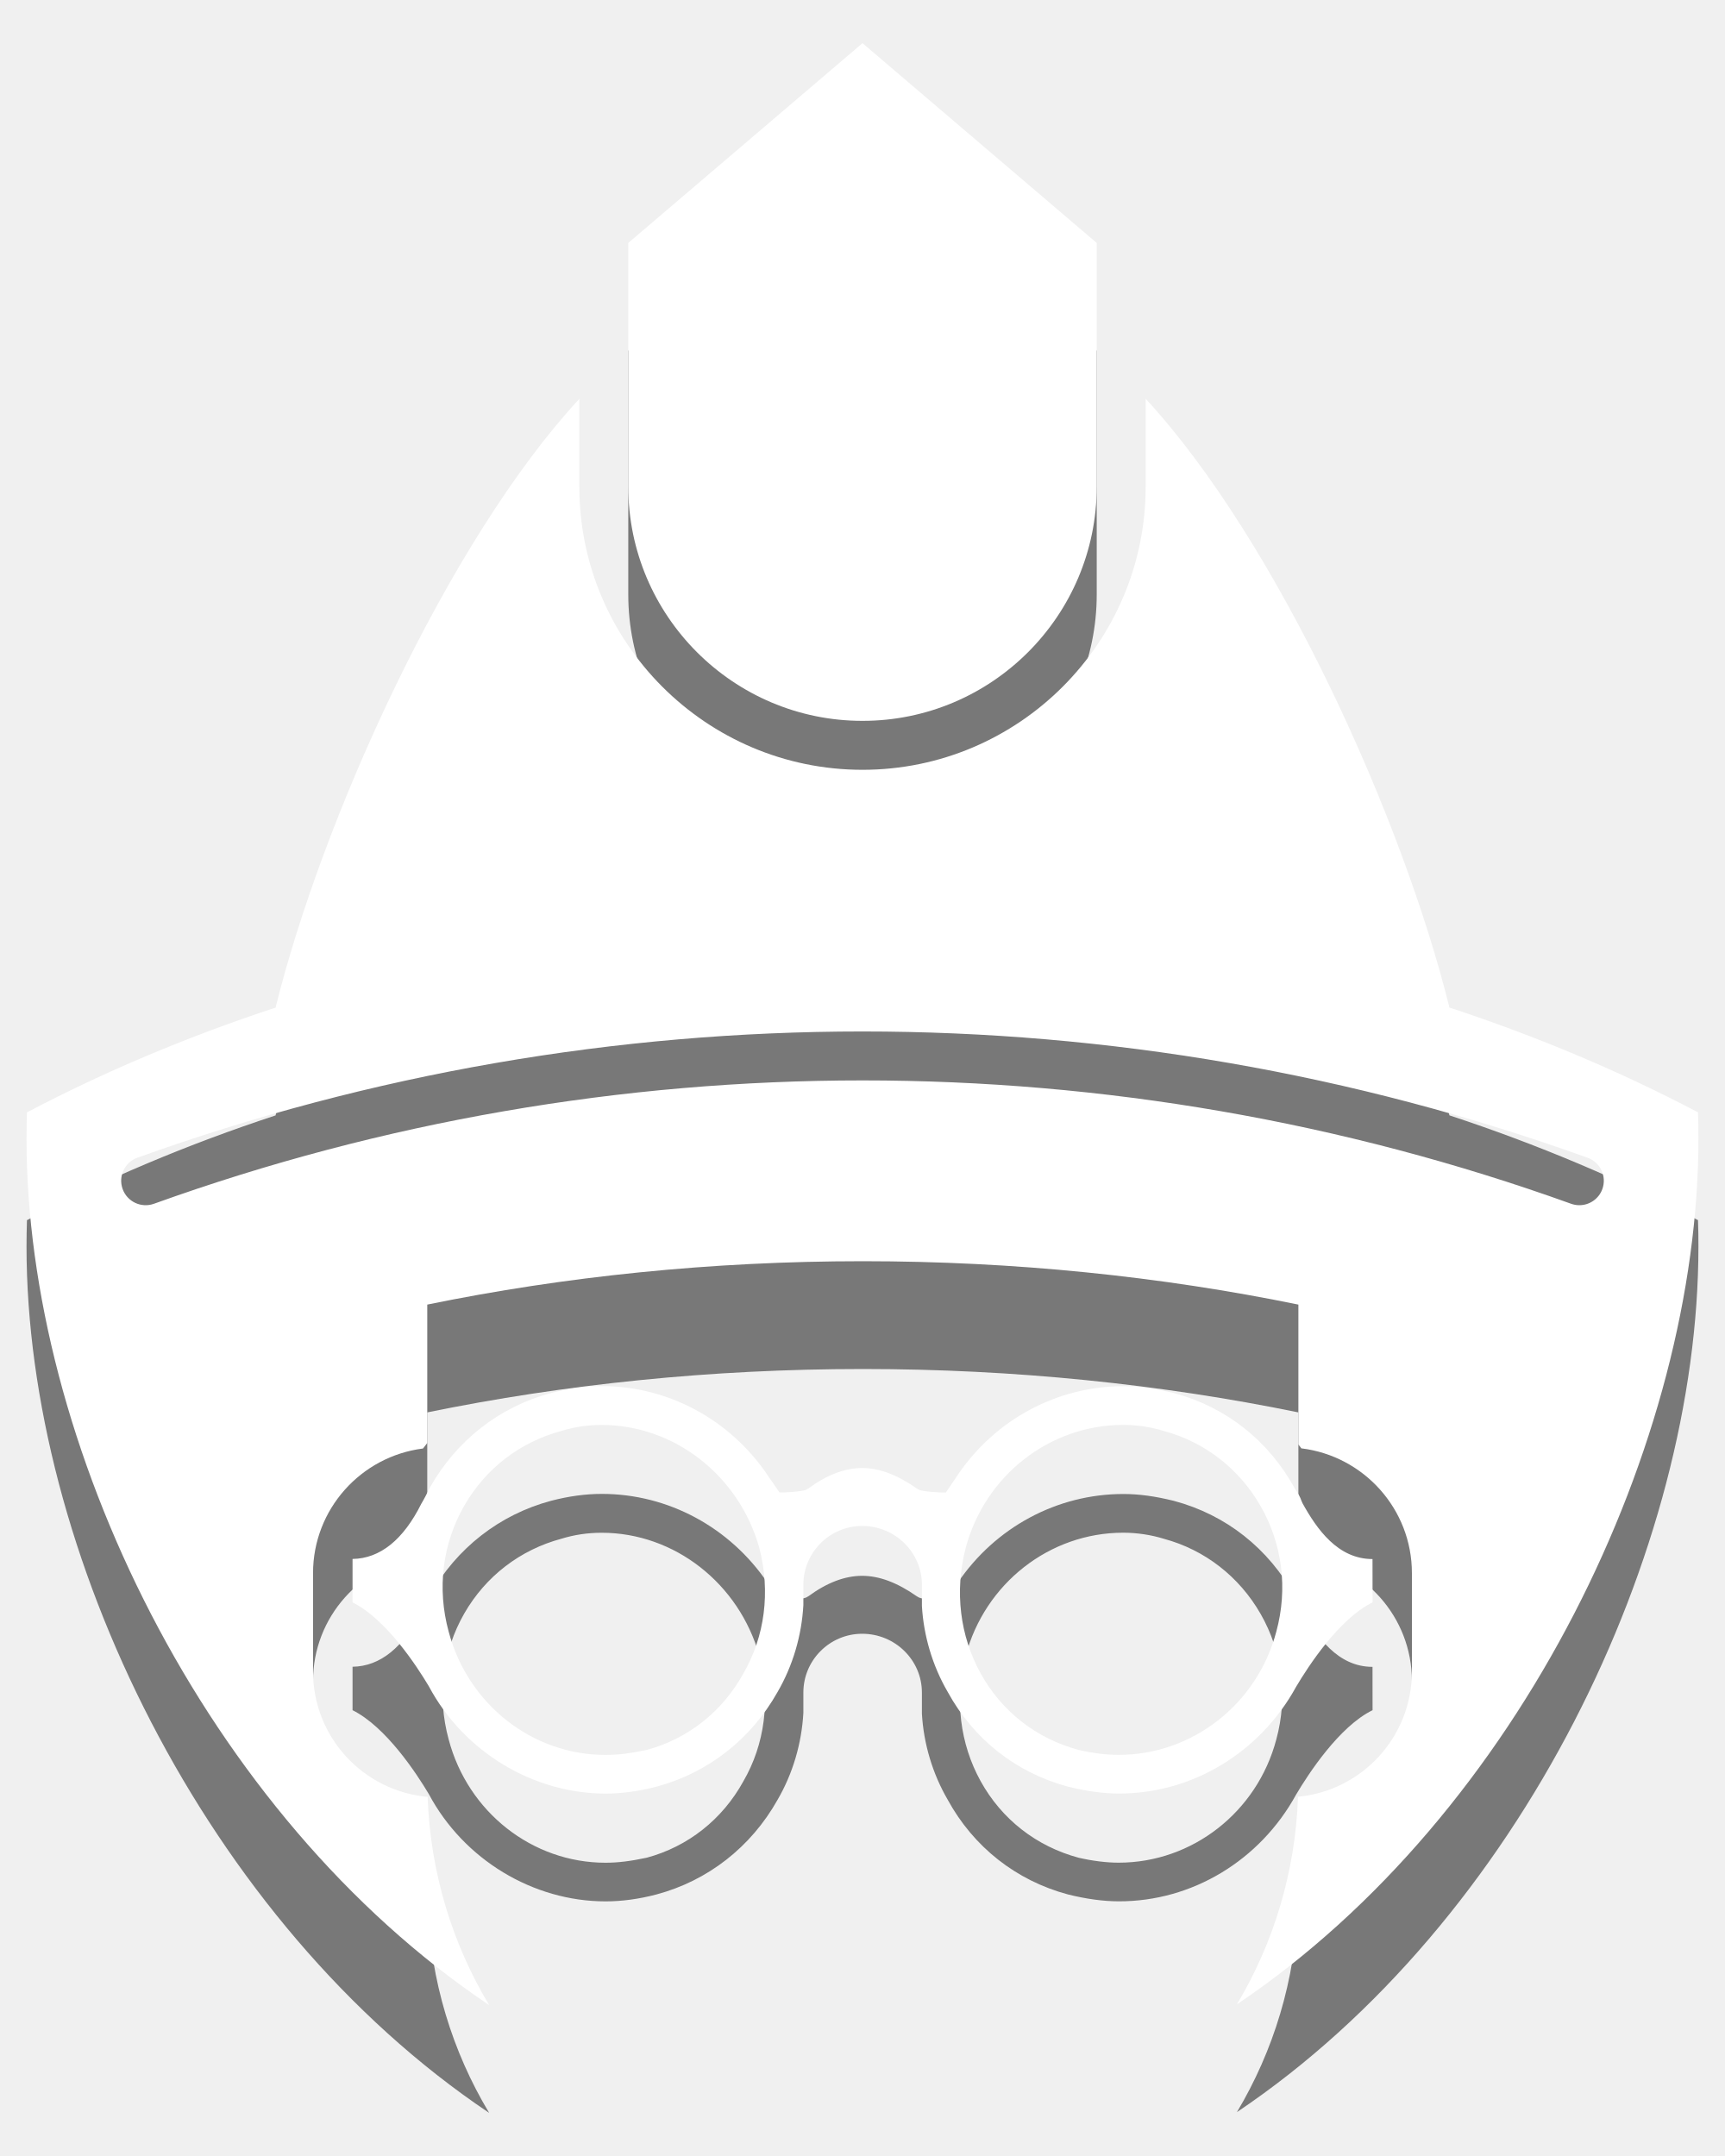
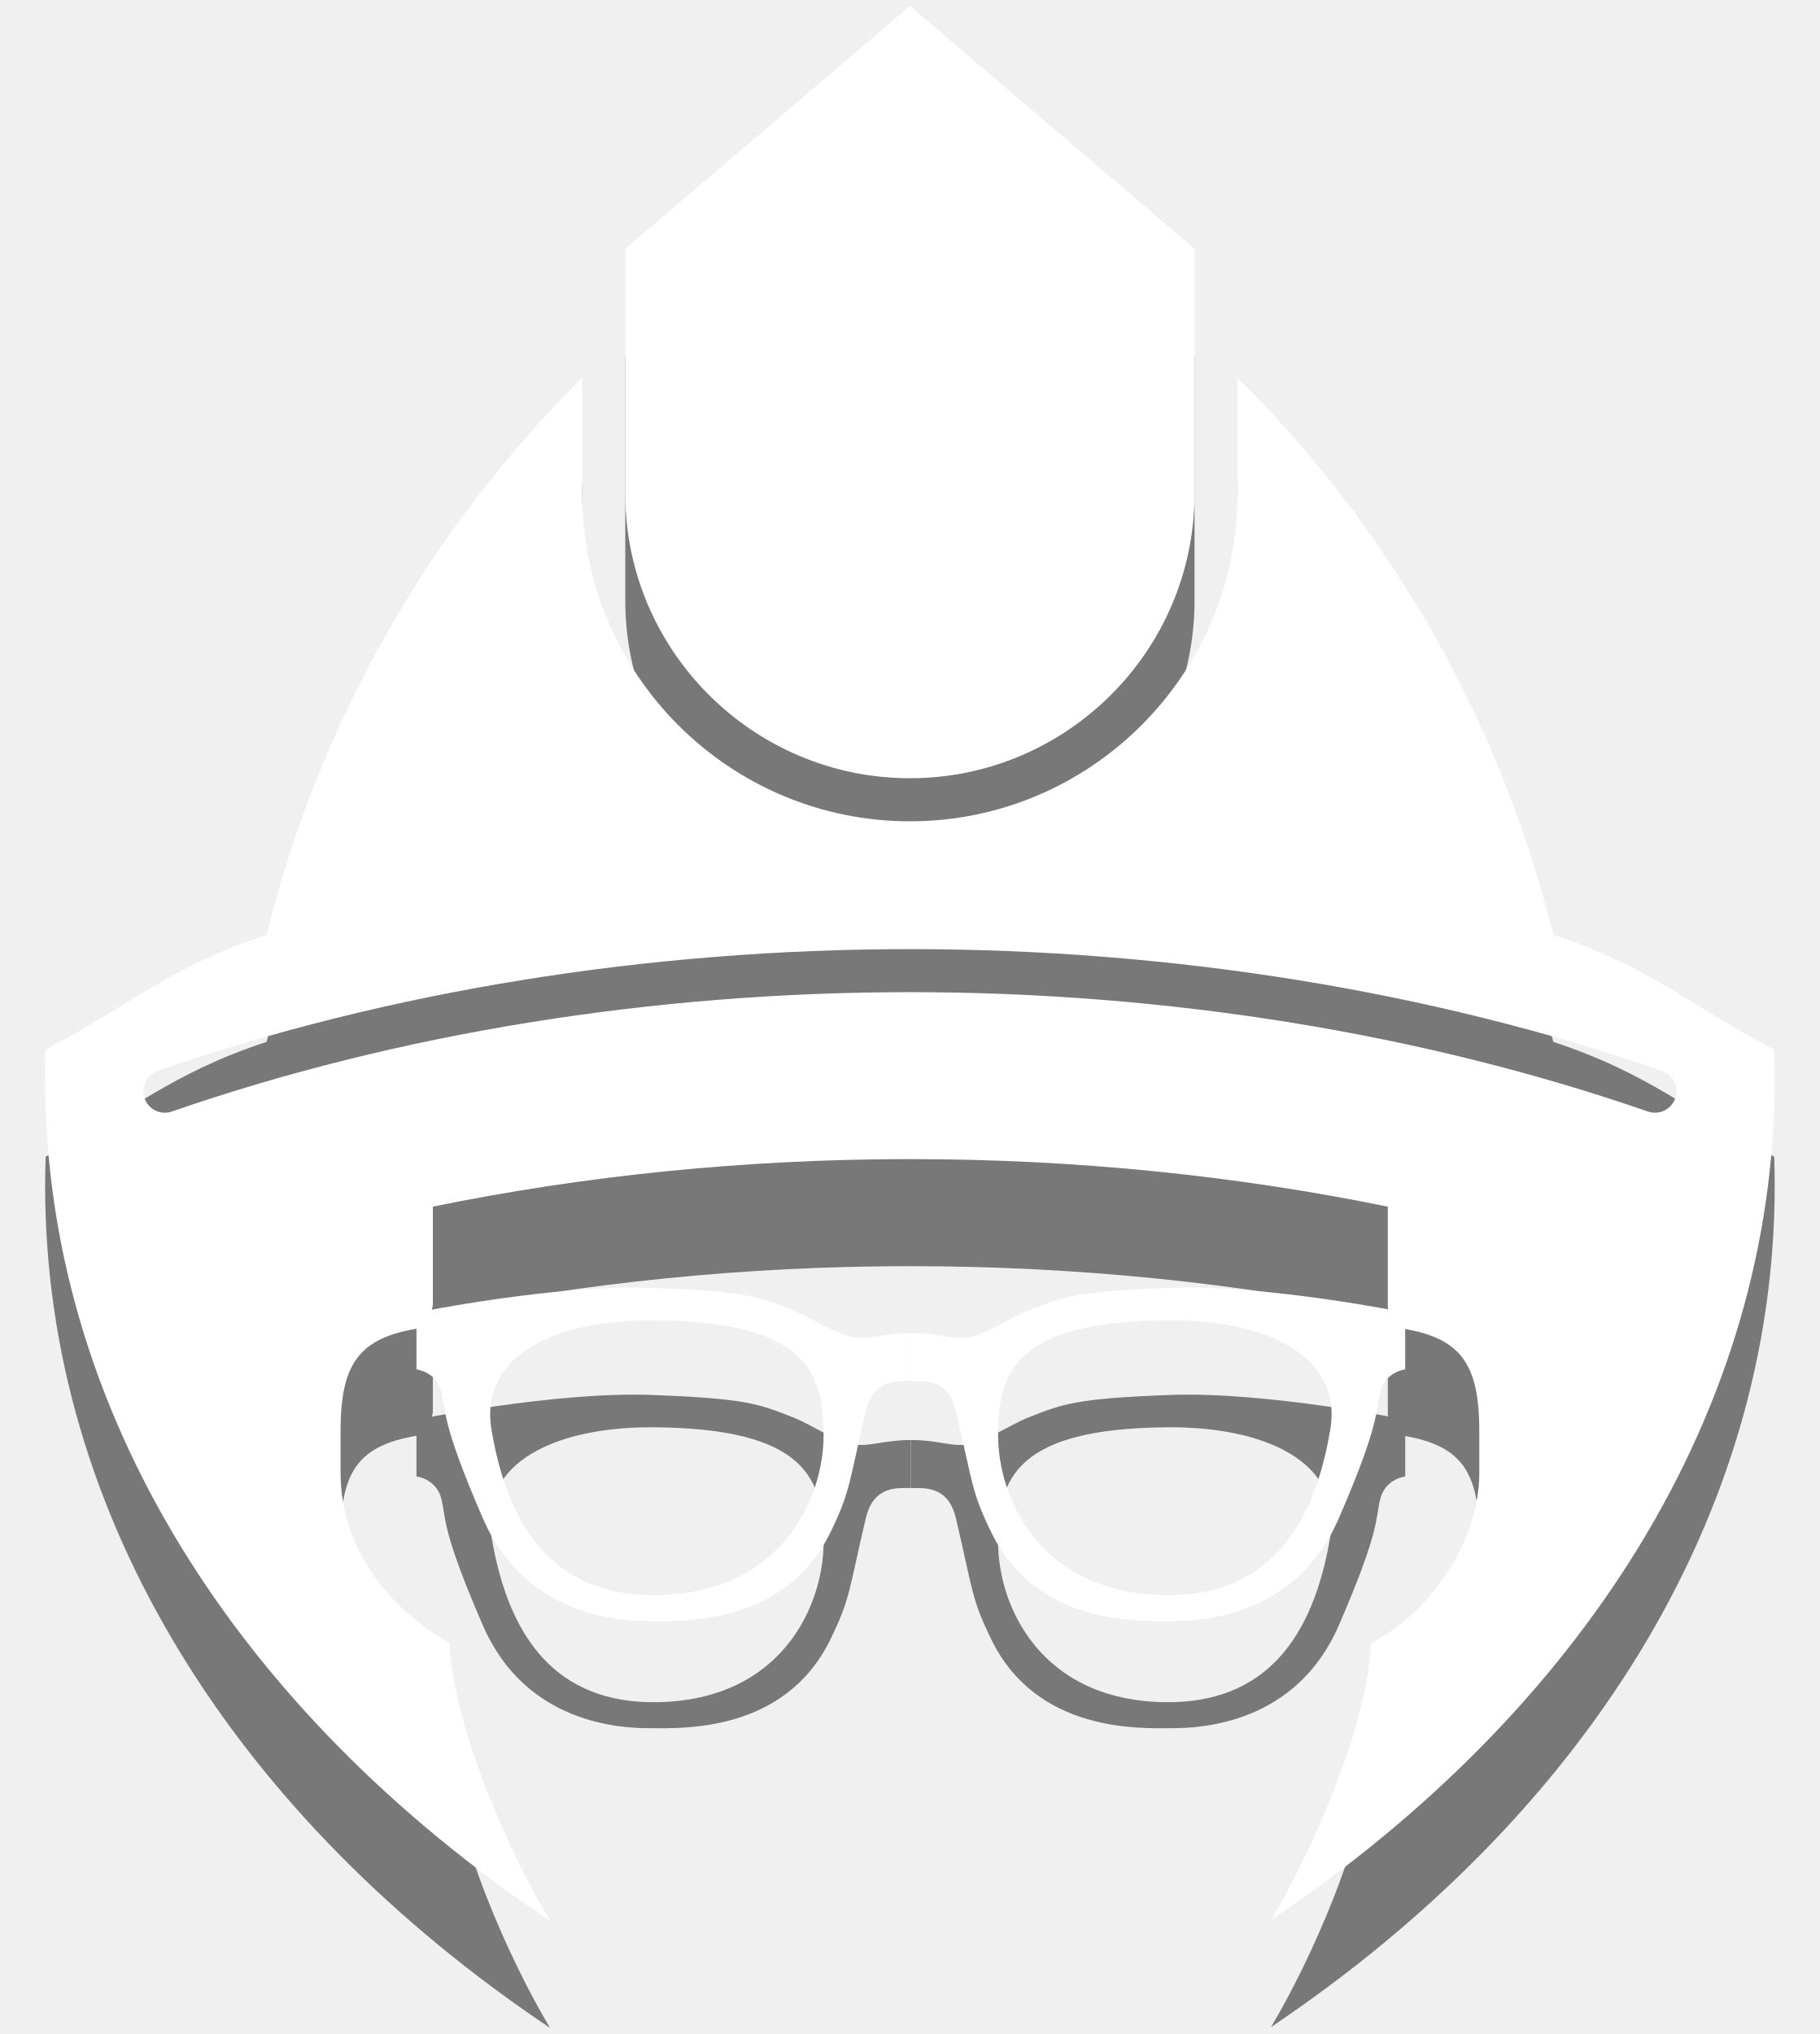
- <svg xmlns="http://www.w3.org/2000/svg" version="1.0" id="Layer_1" x="0px" y="0px" width="32px" height="40px" viewBox="0 0 32 40" enable-background="new 0 0 32 40" xml:space="preserve">
-   <g>
-     <path fill="none" d="M11.163,28.436c-0.26,0-0.508,0.037-0.748,0.111c-0.766,0.205-1.405,0.696-1.8,1.384   c-0.406,0.708-0.509,1.539-0.291,2.339c0.355,1.347,1.55,2.288,2.908,2.288c0.23,0,0.455-0.027,0.766-0.093   c0.766-0.206,1.403-0.71,1.792-1.416c0.4-0.69,0.506-1.515,0.298-2.329C13.713,29.375,12.511,28.436,11.163,28.436z" />
-     <path fill="none" d="M23.385,29.941c-0.397-0.692-1.035-1.188-1.791-1.392c-0.242-0.074-0.504-0.114-0.757-0.114   c-1.366,0-2.569,0.941-2.925,2.29c-0.204,0.8-0.105,1.624,0.279,2.319c0.39,0.707,1.034,1.211,1.821,1.422   c0.258,0.059,0.514,0.091,0.74,0.091c1.367,0,2.57-0.941,2.924-2.286C23.893,31.477,23.79,30.649,23.385,29.941z" />
-     <path opacity="0.5" d="M31.499,22.637c-1.436-0.756-2.98-1.407-4.611-1.944c-0.863-3.494-3.189-8.647-5.635-11.295v1.631   c0,2.897-2.357,5.253-5.253,5.253c-2.897,0-5.253-2.357-5.253-5.253V9.399c-2.446,2.648-4.771,7.801-5.635,11.295   c-1.631,0.537-3.176,1.188-4.612,1.944c-0.005,0.162-0.008,0.325-0.008,0.488c0,5.641,3.307,12.536,8.582,16.074   c-0.682-1.136-1.091-2.454-1.141-3.863c-1.191-0.106-2.126-1.106-2.126-2.325c0-0.323,0-1.5,0-1.824   c0-1.189,0.891-2.169,2.04-2.314c0.026-0.034,0.052-0.069,0.079-0.102v-2.568c2.547-0.522,5.262-0.805,8.08-0.805   c2.818,0,5.533,0.283,8.08,0.805v2.595c0.019,0.024,0.037,0.048,0.055,0.072c1.155,0.141,2.051,1.123,2.051,2.316   c0,0.324,0,1.501,0,1.824c0,1.215-0.927,2.212-2.113,2.324c-0.049,1.404-0.456,2.717-1.133,3.851   c5.263-3.537,8.561-10.426,8.561-16.06C31.508,22.962,31.505,22.799,31.499,22.637z M29.725,24.06   c-0.067,0.185-0.241,0.3-0.427,0.3c-0.051,0-0.103-0.009-0.154-0.027c-8.476-3.051-17.811-3.051-26.287,0   C2.62,24.418,2.36,24.296,2.275,24.06c-0.085-0.236,0.037-0.496,0.273-0.581c8.674-3.123,18.228-3.123,26.902,0   C29.687,23.564,29.81,23.824,29.725,24.06z" />
-     <path opacity="0.5" d="M16,15.374c2.396,0,4.345-1.949,4.345-4.345V6.507L16,2.801l-4.345,3.706v4.522   C11.655,13.425,13.604,15.374,16,15.374z" />
-     <path opacity="0.5" d="M24.044,33.294c0.227-0.383,0.8-1.264,1.418-1.565l-0.001-0.804c-0.643,0-1.031-0.553-1.298-1.035   l-0.019-0.043c-0.024-0.073-0.063-0.14-0.123-0.229c-0.488-0.893-1.281-1.515-2.242-1.772c-0.349-0.087-0.649-0.128-0.941-0.128   c-1.227,0-2.376,0.617-3.075,1.652c-0.009,0.016-0.019,0.029-0.027,0.041l-0.19,0.279c-0.08,0.004-0.415-0.014-0.496-0.05   l-0.042-0.024c-0.366-0.256-0.698-0.38-1.015-0.38c-0.319,0-0.653,0.127-0.992,0.376l-0.047,0.027   c-0.079,0.035-0.411,0.055-0.494,0.05l-0.165-0.24c-0.019-0.023-0.039-0.049-0.057-0.083c-0.7-1.033-1.848-1.65-3.073-1.65   c-0.301,0-0.618,0.043-0.942,0.128c-0.955,0.255-1.754,0.878-2.248,1.755c-0.054,0.108-0.106,0.211-0.158,0.297   c-0.333,0.669-0.766,1.02-1.277,1.027v0.806c0.624,0.31,1.192,1.182,1.415,1.556c0.647,1.214,1.932,1.991,3.279,1.991   c0.301,0,0.618-0.043,0.942-0.128c0.955-0.255,1.754-0.878,2.248-1.756c0.282-0.486,0.447-1.042,0.479-1.613l0-0.378   c0-0.601,0.49-1.09,1.091-1.09c0.611,0,1.108,0.489,1.108,1.09v0.393c0.032,0.556,0.197,1.112,0.478,1.595   c0.48,0.879,1.272,1.502,2.234,1.759c0.339,0.084,0.657,0.127,0.941,0.127C22.113,35.278,23.374,34.518,24.044,33.294z    M13.789,33.05c-0.389,0.706-1.027,1.21-1.792,1.416c-0.311,0.066-0.536,0.093-0.766,0.093c-1.357,0-2.553-0.941-2.908-2.288   c-0.219-0.8-0.115-1.632,0.291-2.339c0.396-0.688,1.035-1.179,1.8-1.384c0.24-0.074,0.488-0.111,0.748-0.111   c1.348,0,2.55,0.94,2.925,2.285C14.295,31.534,14.189,32.36,13.789,33.05z M20.752,34.558c-0.226,0-0.481-0.032-0.74-0.091   c-0.787-0.211-1.431-0.715-1.821-1.422c-0.384-0.695-0.484-1.519-0.279-2.319c0.356-1.349,1.559-2.29,2.925-2.29   c0.253,0,0.516,0.039,0.757,0.114c0.755,0.204,1.394,0.699,1.791,1.392c0.405,0.707,0.508,1.535,0.291,2.331   C23.321,33.617,22.119,34.558,20.752,34.558z" />
+ <svg xmlns="http://www.w3.org/2000/svg" version="1.0" id="Layer_1" x="0px" y="0px" width="34px" height="38px" viewBox="0 0 34 38" enable-background="new 0 0 34 38" xml:space="preserve">
+   <g opacity="0.5">
+     <path d="M33.156,22.149c0-0.18-0.003-0.359-0.009-0.539c-1.585-0.834-2.327-1.553-4.127-2.145   c-0.994-4.022-3.071-7.605-5.899-10.41v2.167c0,3.375-2.746,6.122-6.121,6.122c-3.376,0-6.123-2.747-6.123-6.122V9.056   C8.052,11.86,5.974,15.443,4.98,19.465c-1.8,0.592-2.543,1.311-4.127,2.145c-0.006,0.179-0.01,0.359-0.01,0.539   c0,6.228,3.611,11.831,9.434,15.738c-0.753-1.255-1.82-3.633-1.875-5.189c-1.205-0.683-2.039-1.836-2.039-3.182   c0-0.357,0-0.426,0-0.783c0-1.32,0.377-1.791,1.656-1.943c0.023-0.029,0.045-0.367,0.068-0.395v-1.852   c2.813-0.576,5.808-0.888,8.92-0.888c3.112,0,6.108,0.313,8.921,0.888v1.883c0.013,0.018,0.028,0.344,0.042,0.363   c1.284,0.146,1.667,0.62,1.667,1.944c0,0.357,0,0.426,0,0.783c0,1.34-0.986,2.668-2.025,3.181c-0.055,1.55-1.119,3.923-1.866,5.174   C29.554,33.966,33.156,28.369,33.156,22.149z M17,20.536c-4.81,0-9.577,0.77-13.789,2.23c-0.21,0.073-0.439-0.039-0.511-0.249   c-0.073-0.21,0.038-0.439,0.248-0.512c4.295-1.487,9.154-2.273,14.052-2.273c4.897,0,9.756,0.786,14.051,2.273   c0.21,0.073,0.321,0.302,0.248,0.512c-0.057,0.166-0.213,0.271-0.38,0.271c-0.044,0-0.088-0.007-0.131-0.022   C26.577,21.307,21.809,20.536,17,20.536z" />
+     <path d="M11.682,11.222c0,2.932,2.386,5.317,5.318,5.317c2.931,0,5.317-2.385,5.317-5.317V6.649L17,2.113l-5.318,4.536V11.222z" />
+     <g>
+       <path d="M16.075,26.996c-0.385-0.006-0.892-0.371-1.248-0.512c-0.65-0.257-0.891-0.358-2.659-0.423    c-1.803-0.066-4.387,0.461-4.387,0.461v1.062c0,0,0.361,0.04,0.46,0.401c0.1,0.361-0.02,0.541,0.782,2.384    c0.801,1.844,2.583,1.917,3.112,1.918c0.601,0.001,2.524,0.092,3.379-1.658c0.376-0.769,0.345-0.926,0.661-2.264    c0.148-0.626,0.611-0.561,0.841-0.565v-0.897C16.596,26.902,16.321,27,16.075,26.996z M12.273,31.801    c-1.866,0.027-2.772-1.182-3.091-3.094c-0.234-1.405,1.237-2.054,3.027-2.042c2.846,0.019,3.178,0.961,3.178,2.146    C15.387,29.996,14.604,31.767,12.273,31.801z" />
+       <path d="M17.017,26.902V27.8c0.231,0.005,0.694-0.061,0.842,0.565c0.316,1.338,0.285,1.495,0.661,2.264    c0.855,1.75,2.778,1.659,3.379,1.658c0.529-0.001,2.311-0.075,3.112-1.918c0.801-1.842,0.681-2.023,0.781-2.384    c0.1-0.361,0.461-0.401,0.461-0.401v-1.062c0,0-2.585-0.527-4.387-0.461c-1.767,0.065-2.008,0.167-2.659,0.423    c-0.355,0.14-0.862,0.506-1.248,0.512C17.713,27,17.438,26.902,17.017,26.902z M18.647,28.811c0-1.185,0.331-2.128,3.178-2.146    c1.791-0.011,3.262,0.637,3.028,2.042c-0.319,1.912-1.225,3.12-3.091,3.094C19.43,31.767,18.647,29.996,18.647,28.811z" />
+     </g>
  </g>
  <g>
-     <path fill="none" d="M11.163,26.436c-0.26,0-0.508,0.037-0.748,0.111c-0.766,0.205-1.405,0.696-1.8,1.384   c-0.406,0.708-0.509,1.539-0.291,2.339c0.355,1.347,1.55,2.288,2.908,2.288c0.23,0,0.455-0.027,0.766-0.093   c0.766-0.206,1.403-0.71,1.792-1.416c0.4-0.69,0.506-1.515,0.298-2.329C13.713,27.375,12.511,26.436,11.163,26.436z" />
-     <path fill="none" d="M23.385,27.941c-0.397-0.692-1.035-1.188-1.791-1.392c-0.242-0.074-0.504-0.114-0.757-0.114   c-1.366,0-2.569,0.941-2.925,2.29c-0.204,0.8-0.105,1.624,0.279,2.319c0.39,0.707,1.034,1.211,1.821,1.422   c0.258,0.059,0.514,0.091,0.74,0.091c1.367,0,2.57-0.941,2.924-2.286C23.893,29.477,23.79,28.649,23.385,27.941z" />
-     <path fill="#FFFFFF" d="M31.499,20.637c-1.436-0.756-2.98-1.407-4.611-1.944c-0.863-3.494-3.189-8.647-5.635-11.295v1.631   c0,2.897-2.357,5.253-5.253,5.253c-2.897,0-5.253-2.357-5.253-5.253V7.399c-2.446,2.648-4.771,7.801-5.635,11.295   c-1.631,0.537-3.176,1.188-4.612,1.944c-0.005,0.162-0.008,0.325-0.008,0.488c0,5.641,3.307,12.536,8.582,16.074   c-0.682-1.136-1.091-2.454-1.141-3.863c-1.191-0.106-2.126-1.106-2.126-2.325c0-0.323,0-1.5,0-1.824   c0-1.189,0.891-2.169,2.04-2.314c0.026-0.034,0.052-0.069,0.079-0.102v-2.568c2.547-0.522,5.262-0.805,8.08-0.805   c2.818,0,5.533,0.283,8.08,0.805v2.595c0.019,0.024,0.037,0.048,0.055,0.072c1.155,0.141,2.051,1.123,2.051,2.316   c0,0.324,0,1.501,0,1.824c0,1.215-0.927,2.212-2.113,2.324c-0.049,1.404-0.456,2.717-1.133,3.851   c5.263-3.537,8.561-10.426,8.561-16.06C31.508,20.962,31.505,20.799,31.499,20.637z M29.725,22.06   c-0.067,0.185-0.241,0.3-0.427,0.3c-0.051,0-0.103-0.009-0.154-0.027c-8.476-3.051-17.811-3.051-26.287,0   C2.62,22.418,2.36,22.296,2.275,22.06c-0.085-0.236,0.037-0.496,0.273-0.581c8.674-3.123,18.228-3.123,26.902,0   C29.687,21.564,29.81,21.824,29.725,22.06z" />
-     <path fill="#FFFFFF" d="M16,13.374c2.396,0,4.345-1.949,4.345-4.345V4.507L16,0.801l-4.345,3.706v4.522   C11.655,11.425,13.604,13.374,16,13.374z" />
-     <path fill="#FFFFFF" d="M24.044,31.294c0.227-0.383,0.8-1.264,1.418-1.565l-0.001-0.804c-0.643,0-1.031-0.553-1.298-1.035   l-0.019-0.043c-0.024-0.073-0.063-0.14-0.123-0.229c-0.488-0.893-1.281-1.515-2.242-1.772c-0.349-0.087-0.649-0.128-0.941-0.128   c-1.227,0-2.376,0.617-3.075,1.652c-0.009,0.016-0.019,0.029-0.027,0.041l-0.19,0.279c-0.08,0.004-0.415-0.014-0.496-0.05   l-0.042-0.024c-0.366-0.256-0.698-0.38-1.015-0.38c-0.319,0-0.653,0.127-0.992,0.376l-0.047,0.027   c-0.079,0.035-0.411,0.055-0.494,0.05l-0.165-0.24c-0.019-0.023-0.039-0.049-0.057-0.083c-0.7-1.033-1.848-1.65-3.073-1.65   c-0.301,0-0.618,0.043-0.942,0.128c-0.955,0.255-1.754,0.878-2.248,1.755c-0.054,0.108-0.106,0.211-0.158,0.297   c-0.333,0.669-0.766,1.02-1.277,1.027v0.806c0.624,0.31,1.192,1.182,1.415,1.556c0.647,1.214,1.932,1.991,3.279,1.991   c0.301,0,0.618-0.043,0.942-0.128c0.955-0.255,1.754-0.878,2.248-1.756c0.282-0.486,0.447-1.042,0.479-1.613l0-0.378   c0-0.601,0.49-1.09,1.091-1.09c0.611,0,1.108,0.489,1.108,1.09v0.393c0.032,0.556,0.197,1.112,0.478,1.595   c0.48,0.879,1.272,1.502,2.234,1.759c0.339,0.084,0.657,0.127,0.941,0.127C22.113,33.278,23.374,32.518,24.044,31.294z    M13.789,31.05c-0.389,0.706-1.027,1.21-1.792,1.416c-0.311,0.066-0.536,0.093-0.766,0.093c-1.357,0-2.553-0.941-2.908-2.288   c-0.219-0.8-0.115-1.632,0.291-2.339c0.396-0.688,1.035-1.179,1.8-1.384c0.24-0.074,0.488-0.111,0.748-0.111   c1.348,0,2.55,0.94,2.925,2.285C14.295,29.534,14.189,30.36,13.789,31.05z M20.752,32.558c-0.226,0-0.481-0.032-0.74-0.091   c-0.787-0.211-1.431-0.715-1.821-1.422c-0.384-0.695-0.484-1.519-0.279-2.319c0.356-1.349,1.559-2.29,2.925-2.29   c0.253,0,0.516,0.039,0.757,0.114c0.755,0.204,1.394,0.699,1.791,1.392c0.405,0.707,0.508,1.535,0.291,2.331   C23.321,31.617,22.119,32.558,20.752,32.558z" />
+     <path fill="#FFFFFF" d="M33.156,20.149c0-0.18-0.003-0.359-0.009-0.539c-1.585-0.834-2.327-1.553-4.127-2.145   c-0.994-4.022-3.071-7.605-5.899-10.41v2.167c0,3.375-2.746,6.122-6.121,6.122c-3.376,0-6.123-2.747-6.123-6.122V7.056   C8.052,9.86,5.974,13.443,4.98,17.465c-1.8,0.592-2.543,1.311-4.127,2.145c-0.006,0.179-0.01,0.359-0.01,0.539   c0,6.228,3.611,11.831,9.434,15.738c-0.753-1.255-1.82-3.633-1.875-5.189c-1.205-0.683-2.039-1.836-2.039-3.182   c0-0.357,0-0.426,0-0.783c0-1.32,0.377-1.791,1.656-1.943c0.023-0.029,0.045-0.367,0.068-0.395v-1.852   c2.813-0.576,5.808-0.888,8.92-0.888c3.112,0,6.108,0.313,8.921,0.888v1.883c0.013,0.018,0.028,0.344,0.042,0.363   c1.284,0.146,1.667,0.62,1.667,1.944c0,0.357,0,0.426,0,0.783c0,1.34-0.986,2.668-2.025,3.181c-0.055,1.55-1.119,3.923-1.866,5.174   C29.554,31.966,33.156,26.369,33.156,20.149z M17,18.536c-4.81,0-9.577,0.77-13.789,2.23c-0.21,0.073-0.439-0.039-0.511-0.249   c-0.073-0.21,0.038-0.439,0.248-0.512c4.295-1.487,9.154-2.273,14.052-2.273c4.897,0,9.756,0.786,14.051,2.273   c0.21,0.073,0.321,0.302,0.248,0.512c-0.057,0.166-0.213,0.271-0.38,0.271c-0.044,0-0.088-0.007-0.131-0.022   C26.577,19.307,21.809,18.536,17,18.536z" />
+     <path fill="#FFFFFF" d="M11.682,9.222c0,2.932,2.386,5.317,5.318,5.317c2.931,0,5.317-2.385,5.317-5.317V4.649L17,0.113   l-5.318,4.536V9.222z" />
+     <g>
+       <path fill="#FFFFFF" d="M16.075,24.996c-0.385-0.006-0.892-0.371-1.248-0.512c-0.65-0.257-0.891-0.358-2.659-0.423    c-1.803-0.066-4.387,0.461-4.387,0.461v1.062c0,0,0.361,0.04,0.46,0.401c0.1,0.361-0.02,0.541,0.782,2.384    c0.801,1.844,2.583,1.917,3.112,1.918c0.601,0.001,2.524,0.092,3.379-1.658c0.376-0.769,0.345-0.926,0.661-2.264    c0.148-0.626,0.611-0.561,0.841-0.565v-0.897C16.596,24.902,16.321,25,16.075,24.996z M12.273,29.801    c-1.866,0.027-2.772-1.182-3.091-3.094c-0.234-1.405,1.237-2.054,3.027-2.042c2.846,0.019,3.178,0.961,3.178,2.146    C15.387,27.996,14.604,29.767,12.273,29.801z" />
+       <path fill="#FFFFFF" d="M17.017,24.902V25.8c0.231,0.005,0.694-0.061,0.842,0.565c0.316,1.338,0.285,1.495,0.661,2.264    c0.855,1.75,2.778,1.659,3.379,1.658c0.529-0.001,2.311-0.075,3.112-1.918c0.801-1.842,0.681-2.023,0.781-2.384    c0.1-0.361,0.461-0.401,0.461-0.401v-1.062c0,0-2.585-0.527-4.387-0.461c-1.767,0.065-2.008,0.167-2.659,0.423    c-0.355,0.14-0.862,0.506-1.248,0.512C17.713,25,17.438,24.902,17.017,24.902z M18.647,26.811c0-1.185,0.331-2.128,3.178-2.146    c1.791-0.011,3.262,0.637,3.028,2.042c-0.319,1.912-1.225,3.12-3.091,3.094C19.43,29.767,18.647,27.996,18.647,26.811z" />
+     </g>
  </g>
</svg>
